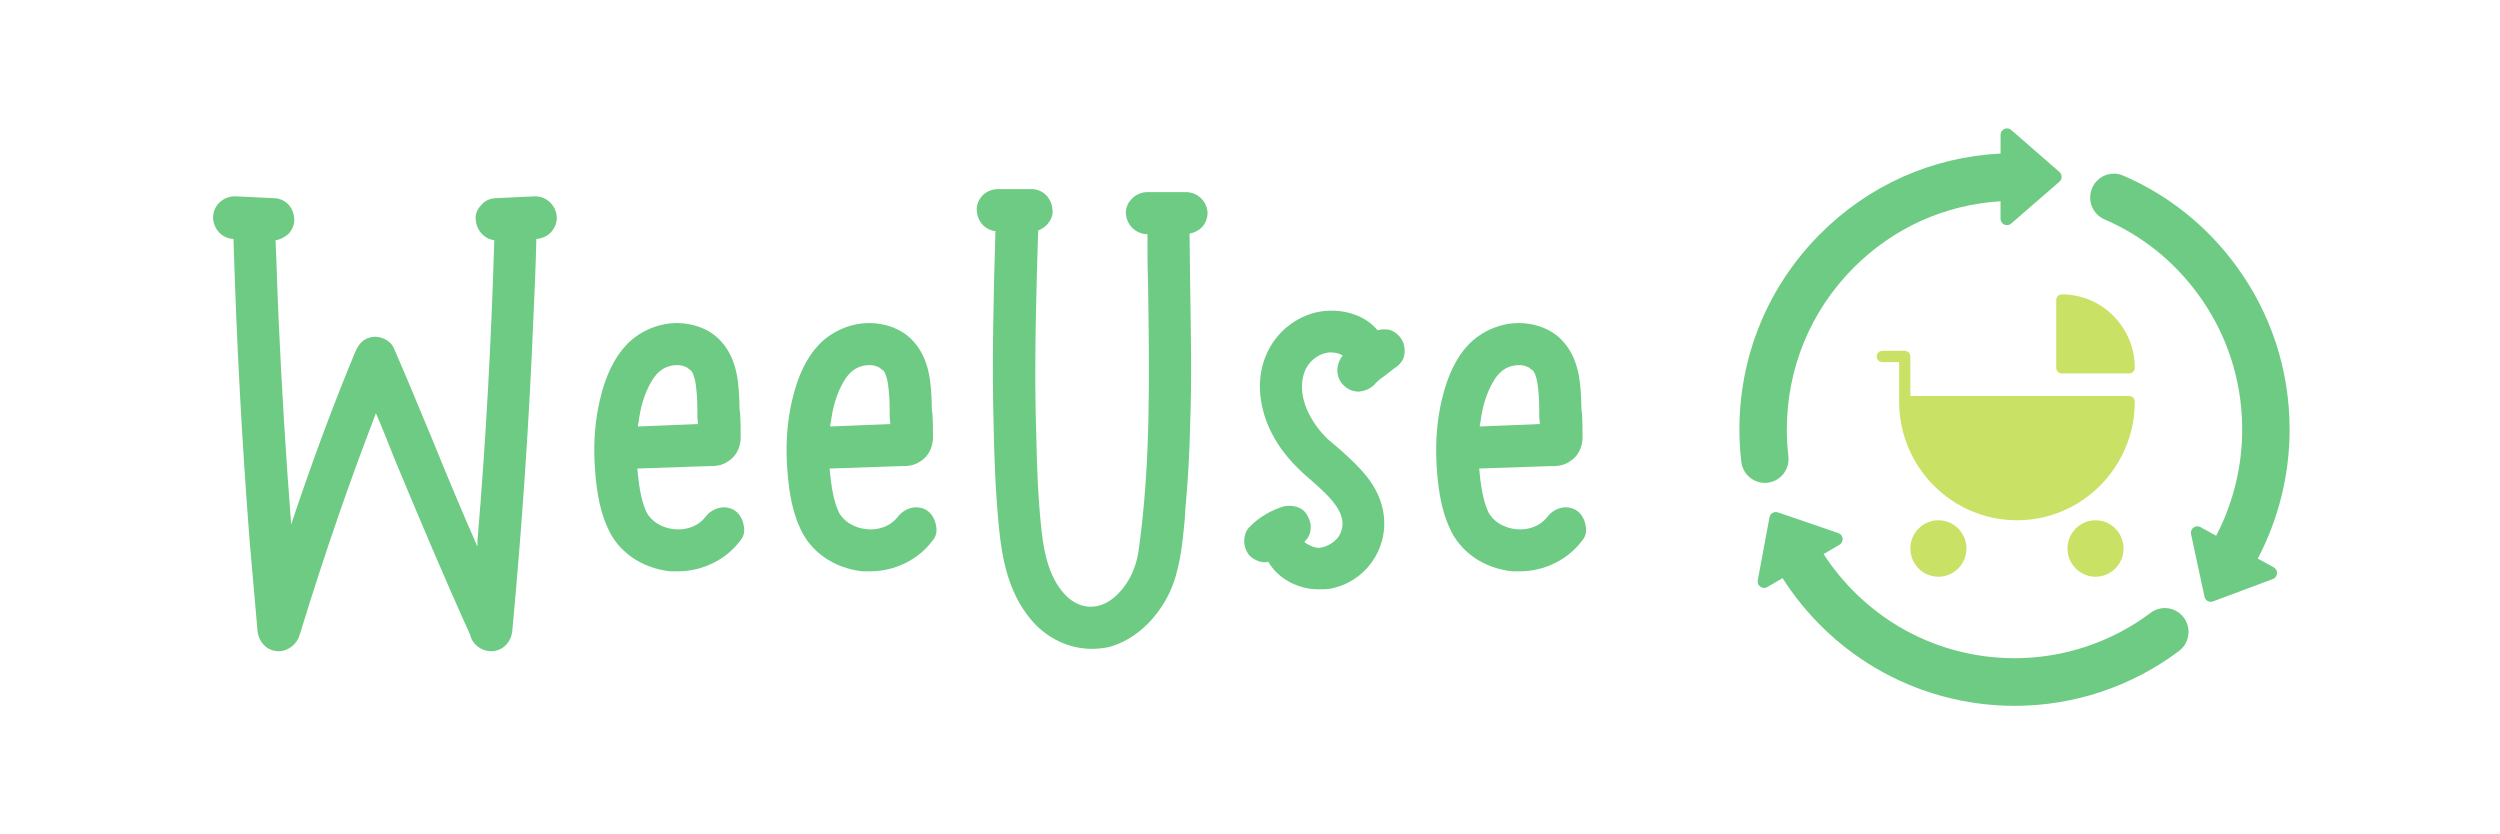
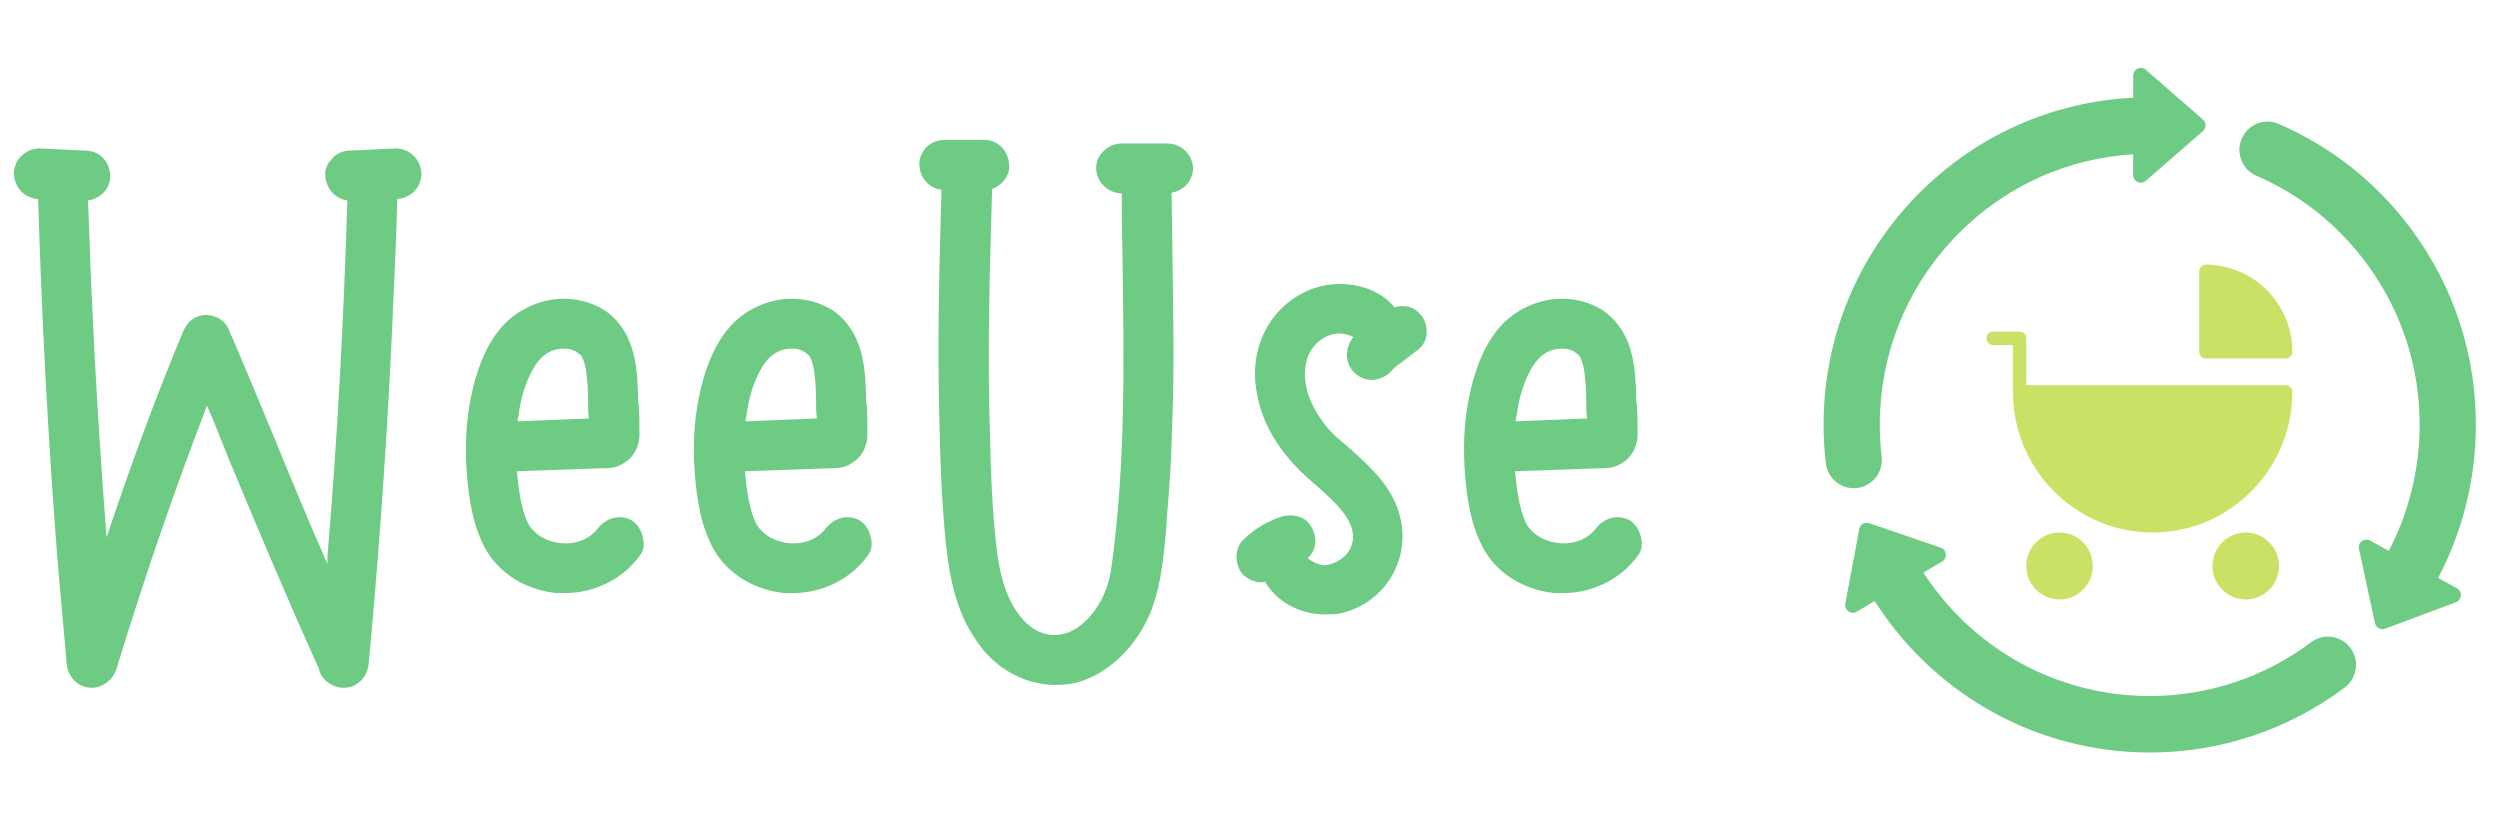
<svg xmlns="http://www.w3.org/2000/svg" width="600" zoomAndPan="magnify" viewBox="0 0 450 150" height="200" preserveAspectRatio="xMidYMid meet" version="1.0">
  <defs>
    <g />
    <clipPath id="id1">
-       <path d="M 376 31 L 412.141 31 L 412.141 109 L 376 109 Z M 376 31 " clip-rule="nonzero" />
+       <path d="M 403 21 L 445.672 21 L 445.672 114 L 403 114 Z M 403 21 " clip-rule="nonzero" />
    </clipPath>
    <clipPath id="id2">
-       <path d="M 313.094 23 L 372 23 L 372 87 L 313.094 87 Z M 313.094 23 " clip-rule="nonzero" />
+       <path d="M 328.242 12 L 398 12 L 398 88 L 328.242 88 Z M 328.242 12 " clip-rule="nonzero" />
    </clipPath>
    <clipPath id="id3">
-       <path d="M 316 92 L 394 92 L 394 127.051 L 316 127.051 Z M 316 92 " clip-rule="nonzero" />
+       <path d="M 332 94 L 425 94 L 425 135.457 L 332 135.457 Z M 332 94 " clip-rule="nonzero" />
    </clipPath>
    <clipPath id="id4">
-       <path d="M 343 93 L 354 93 L 354 103.816 L 343 103.816 Z M 343 93 " clip-rule="nonzero" />
+       <path d="M 364 95 L 377 95 L 377 107.91 L 364 107.91 Z M 364 95 " clip-rule="nonzero" />
    </clipPath>
    <clipPath id="id5">
-       <path d="M 372 93 L 383 93 L 383 103.816 L 372 103.816 Z M 372 93 " clip-rule="nonzero" />
+       <path d="M 398 95 L 411 95 L 411 107.91 L 398 107.91 Z M 398 95 " clip-rule="nonzero" />
    </clipPath>
    <clipPath id="id6">
-       <path d="M 337.805 63 L 384.262 63 L 384.262 94 L 337.805 94 Z M 337.805 63 " clip-rule="nonzero" />
+       <path d="M 357.539 59 L 412.617 59 L 412.617 96 L 357.539 96 Z M 357.539 59 " clip-rule="nonzero" />
    </clipPath>
    <clipPath id="id7">
-       <path d="M 370 52.98 L 384.262 52.98 L 384.262 68 L 370 68 Z M 370 52.98 " clip-rule="nonzero" />
+       <path d="M 395 47.637 L 412.617 47.637 L 412.617 65 L 395 65 Z M 395 47.637 " clip-rule="nonzero" />
    </clipPath>
  </defs>
  <g fill="#6dcb83" fill-opacity="1">
-     <g transform="translate(35.64609, 117.3299)">
+     <g transform="translate(-0.700758, 123.9302)">
      <g>
-         <path d="M 60.684 -81.992 L 53.758 -81.668 C 52.68 -81.668 51.598 -81.234 50.945 -80.367 C 50.297 -79.719 49.867 -78.746 49.973 -77.883 C 50.082 -75.934 51.488 -74.312 53.328 -74.094 C 52.785 -56.031 51.812 -37.859 50.297 -20.012 C 50.297 -19.688 50.297 -19.254 50.297 -18.93 C 47.484 -25.312 44.781 -31.801 42.188 -38.184 C 39.914 -43.594 37.641 -49.215 35.262 -54.625 C 34.613 -56.141 32.773 -56.898 31.367 -56.68 C 29.961 -56.465 28.988 -55.598 28.34 -54.086 C 24.336 -44.457 20.551 -34.289 16.766 -22.934 C 15.793 -35.371 15.035 -47.918 14.496 -60.035 C 14.277 -64.578 14.172 -69.336 13.953 -74.094 C 14.82 -74.203 15.578 -74.637 16.227 -75.176 C 16.98 -75.934 17.414 -77.016 17.309 -77.988 C 17.199 -80.043 15.684 -81.668 13.52 -81.668 L 6.598 -81.992 C 5.516 -81.992 4.543 -81.559 3.785 -80.801 C 3.027 -80.043 2.703 -79.07 2.703 -78.098 C 2.812 -76.043 4.328 -74.418 6.383 -74.312 C 6.922 -56.141 7.895 -37.75 9.301 -19.793 C 9.734 -14.496 10.277 -9.086 10.707 -3.785 C 10.926 -1.621 12.547 -0.109 14.496 -0.109 C 16.227 -0.109 17.848 -1.406 18.281 -3.027 C 18.281 -3.137 18.387 -3.246 18.387 -3.352 C 22.934 -18.172 27.477 -31.152 32.02 -42.941 C 33.207 -40.238 34.289 -37.426 35.371 -34.723 C 39.699 -24.336 44.242 -13.52 49 -3.027 C 49.324 -1.406 50.945 -0.109 52.785 -0.109 C 54.734 -0.109 56.355 -1.621 56.57 -3.785 C 58.301 -22.391 59.602 -41.32 60.359 -59.926 C 60.574 -64.578 60.789 -69.445 60.898 -74.312 C 61.98 -74.418 62.953 -74.852 63.602 -75.609 C 64.254 -76.367 64.578 -77.23 64.578 -78.207 C 64.469 -80.367 62.738 -81.992 60.684 -81.992 Z M 60.684 -81.992 " />
+         <path d="M 71.945 -97.211 L 63.738 -96.824 C 62.453 -96.824 61.172 -96.312 60.402 -95.285 C 59.633 -94.516 59.121 -93.363 59.25 -92.336 C 59.379 -90.027 61.043 -88.105 63.223 -87.848 C 62.582 -66.43 61.43 -44.887 59.633 -23.727 C 59.633 -23.34 59.633 -22.828 59.633 -22.441 C 56.301 -30.008 53.094 -37.703 50.016 -45.27 C 47.32 -51.684 44.629 -58.352 41.809 -64.762 C 41.039 -66.559 38.859 -67.457 37.191 -67.199 C 35.523 -66.945 34.371 -65.918 33.602 -64.121 C 28.855 -52.707 24.367 -40.652 19.879 -27.188 C 18.723 -41.938 17.824 -56.812 17.184 -71.176 C 16.93 -76.562 16.801 -82.203 16.543 -87.848 C 17.57 -87.977 18.469 -88.488 19.238 -89.129 C 20.133 -90.027 20.648 -91.309 20.52 -92.465 C 20.391 -94.902 18.594 -96.824 16.031 -96.824 L 7.824 -97.211 C 6.539 -97.211 5.387 -96.695 4.488 -95.797 C 3.59 -94.902 3.207 -93.746 3.207 -92.594 C 3.336 -90.156 5.129 -88.23 7.566 -88.105 C 8.207 -66.559 9.363 -44.758 11.027 -23.469 C 11.543 -17.184 12.184 -10.773 12.695 -4.488 C 12.953 -1.922 14.875 -0.129 17.184 -0.129 C 19.238 -0.129 21.16 -1.668 21.672 -3.59 C 21.672 -3.719 21.801 -3.848 21.801 -3.977 C 27.188 -21.547 32.574 -36.934 37.961 -50.914 C 39.371 -47.707 40.652 -44.371 41.938 -41.168 C 47.066 -28.855 52.453 -16.031 58.094 -3.59 C 58.48 -1.668 60.402 -0.129 62.582 -0.129 C 64.891 -0.129 66.816 -1.922 67.07 -4.488 C 69.125 -26.547 70.664 -48.988 71.559 -71.047 C 71.816 -76.562 72.074 -82.332 72.203 -88.105 C 73.484 -88.23 74.637 -88.746 75.406 -89.645 C 76.176 -90.539 76.562 -91.566 76.562 -92.719 C 76.434 -95.285 74.383 -97.211 71.945 -97.211 Z M 71.945 -97.211 " />
      </g>
    </g>
  </g>
  <g fill="#6dcb83" fill-opacity="1">
-     <g transform="translate(103.1403, 117.3299)">
+     <g transform="translate(79.32034, 123.9302)">
      <g>
-         <path d="M 30.719 -22.824 C 30.504 -24.012 29.855 -24.988 28.988 -25.527 C 27.258 -26.5 25.094 -25.961 23.797 -24.23 C 22.605 -22.715 20.551 -21.852 18.281 -22.066 C 16.008 -22.281 14.062 -23.473 13.195 -25.203 C 12.113 -27.582 11.789 -30.719 11.574 -32.992 L 24.23 -33.426 C 25.418 -33.426 26.719 -33.426 27.906 -34.289 C 29.207 -35.047 30.07 -36.562 30.18 -38.293 C 30.18 -39.914 30.18 -41.43 30.07 -43.051 C 29.961 -43.484 29.961 -44.023 29.961 -44.566 C 29.855 -48.137 29.637 -52.57 26.719 -55.816 C 24.77 -58.086 21.527 -59.277 18.281 -59.168 C 15.035 -59.059 11.789 -57.547 9.629 -55.273 C 7.465 -53.004 5.84 -49.648 4.867 -45.43 C 4.004 -41.859 3.676 -37.969 3.895 -33.855 C 4.109 -30.289 4.543 -26.07 6.164 -22.5 C 8.004 -18.062 12.332 -15.035 17.523 -14.496 C 18.062 -14.496 18.496 -14.496 18.93 -14.496 C 23.258 -14.496 27.582 -16.551 30.18 -20.121 C 30.828 -20.875 30.938 -21.852 30.719 -22.824 Z M 11.789 -41.211 C 12.113 -44.023 12.871 -46.512 14.062 -48.566 C 14.926 -50.082 15.902 -50.945 17.199 -51.379 C 18.062 -51.598 18.172 -51.598 19.039 -51.598 C 19.578 -51.598 20.121 -51.379 20.551 -51.164 C 20.66 -51.055 20.77 -50.945 20.984 -50.84 L 21.094 -50.73 C 21.199 -50.621 21.199 -50.621 21.309 -50.621 C 21.309 -50.516 21.309 -50.516 21.418 -50.406 C 21.852 -49.648 22.066 -48.566 22.176 -47.484 C 22.391 -45.754 22.391 -44.023 22.391 -42.293 L 22.5 -40.996 L 11.684 -40.562 C 11.684 -40.781 11.684 -40.996 11.789 -41.211 Z M 11.789 -41.211 " />
+         <path d="M 36.422 -27.059 C 36.164 -28.469 35.395 -29.625 34.371 -30.266 C 32.316 -31.418 29.754 -30.777 28.215 -28.727 C 26.805 -26.93 24.367 -25.906 21.672 -26.16 C 18.98 -26.418 16.672 -27.828 15.645 -29.883 C 14.363 -32.703 13.98 -36.422 13.723 -39.113 L 28.727 -39.629 C 30.137 -39.629 31.676 -39.629 33.086 -40.652 C 34.625 -41.551 35.652 -43.348 35.781 -45.398 C 35.781 -47.32 35.781 -49.117 35.652 -51.043 C 35.523 -51.555 35.523 -52.195 35.523 -52.836 C 35.395 -57.07 35.141 -62.328 31.676 -66.176 C 29.367 -68.867 25.52 -70.277 21.672 -70.148 C 17.824 -70.02 13.98 -68.227 11.414 -65.531 C 8.848 -62.84 6.926 -58.863 5.77 -53.863 C 4.746 -49.629 4.359 -45.016 4.617 -40.141 C 4.875 -35.91 5.387 -30.906 7.309 -26.676 C 9.488 -21.418 14.621 -17.824 20.777 -17.184 C 21.418 -17.184 21.93 -17.184 22.441 -17.184 C 27.574 -17.184 32.703 -19.621 35.781 -23.852 C 36.551 -24.75 36.68 -25.906 36.422 -27.059 Z M 13.98 -48.859 C 14.363 -52.195 15.262 -55.145 16.672 -57.582 C 17.699 -59.379 18.852 -60.402 20.391 -60.918 C 21.418 -61.172 21.547 -61.172 22.57 -61.172 C 23.211 -61.172 23.852 -60.918 24.367 -60.66 C 24.496 -60.531 24.621 -60.402 24.879 -60.273 L 25.008 -60.148 C 25.137 -60.02 25.137 -60.02 25.266 -60.02 C 25.266 -59.891 25.266 -59.891 25.391 -59.762 C 25.906 -58.863 26.16 -57.582 26.289 -56.301 C 26.547 -54.246 26.547 -52.195 26.547 -50.145 L 26.676 -48.605 L 13.852 -48.09 C 13.852 -48.348 13.852 -48.605 13.98 -48.859 Z M 13.98 -48.859 " />
      </g>
    </g>
  </g>
  <g fill="#6dcb83" fill-opacity="1">
-     <g transform="translate(137.7527, 117.3299)">
+     <g transform="translate(120.3568, 123.9302)">
      <g>
-         <path d="M 30.719 -22.824 C 30.504 -24.012 29.855 -24.988 28.988 -25.527 C 27.258 -26.5 25.094 -25.961 23.797 -24.23 C 22.605 -22.715 20.551 -21.852 18.281 -22.066 C 16.008 -22.281 14.062 -23.473 13.195 -25.203 C 12.113 -27.582 11.789 -30.719 11.574 -32.992 L 24.23 -33.426 C 25.418 -33.426 26.719 -33.426 27.906 -34.289 C 29.207 -35.047 30.07 -36.562 30.18 -38.293 C 30.18 -39.914 30.18 -41.43 30.07 -43.051 C 29.961 -43.484 29.961 -44.023 29.961 -44.566 C 29.855 -48.137 29.637 -52.57 26.719 -55.816 C 24.77 -58.086 21.527 -59.277 18.281 -59.168 C 15.035 -59.059 11.789 -57.547 9.629 -55.273 C 7.465 -53.004 5.84 -49.648 4.867 -45.43 C 4.004 -41.859 3.676 -37.969 3.895 -33.855 C 4.109 -30.289 4.543 -26.07 6.164 -22.5 C 8.004 -18.062 12.332 -15.035 17.523 -14.496 C 18.062 -14.496 18.496 -14.496 18.93 -14.496 C 23.258 -14.496 27.582 -16.551 30.18 -20.121 C 30.828 -20.875 30.938 -21.852 30.719 -22.824 Z M 11.789 -41.211 C 12.113 -44.023 12.871 -46.512 14.062 -48.566 C 14.926 -50.082 15.902 -50.945 17.199 -51.379 C 18.062 -51.598 18.172 -51.598 19.039 -51.598 C 19.578 -51.598 20.121 -51.379 20.551 -51.164 C 20.66 -51.055 20.77 -50.945 20.984 -50.84 L 21.094 -50.73 C 21.199 -50.621 21.199 -50.621 21.309 -50.621 C 21.309 -50.516 21.309 -50.516 21.418 -50.406 C 21.852 -49.648 22.066 -48.566 22.176 -47.484 C 22.391 -45.754 22.391 -44.023 22.391 -42.293 L 22.5 -40.996 L 11.684 -40.562 C 11.684 -40.781 11.684 -40.996 11.789 -41.211 Z M 11.789 -41.211 " />
+         <path d="M 36.422 -27.059 C 36.164 -28.469 35.395 -29.625 34.371 -30.266 C 32.316 -31.418 29.754 -30.777 28.215 -28.727 C 26.805 -26.93 24.367 -25.906 21.672 -26.16 C 18.98 -26.418 16.672 -27.828 15.645 -29.883 C 14.363 -32.703 13.98 -36.422 13.723 -39.113 L 28.727 -39.629 C 30.137 -39.629 31.676 -39.629 33.086 -40.652 C 34.625 -41.551 35.652 -43.348 35.781 -45.398 C 35.781 -47.32 35.781 -49.117 35.652 -51.043 C 35.523 -51.555 35.523 -52.195 35.523 -52.836 C 35.395 -57.07 35.141 -62.328 31.676 -66.176 C 29.367 -68.867 25.52 -70.277 21.672 -70.148 C 17.824 -70.02 13.98 -68.227 11.414 -65.531 C 8.848 -62.84 6.926 -58.863 5.77 -53.863 C 4.746 -49.629 4.359 -45.016 4.617 -40.141 C 4.875 -35.91 5.387 -30.906 7.309 -26.676 C 9.488 -21.418 14.621 -17.824 20.777 -17.184 C 21.418 -17.184 21.93 -17.184 22.441 -17.184 C 27.574 -17.184 32.703 -19.621 35.781 -23.852 C 36.551 -24.75 36.68 -25.906 36.422 -27.059 Z M 13.98 -48.859 C 14.363 -52.195 15.262 -55.145 16.672 -57.582 C 17.699 -59.379 18.852 -60.402 20.391 -60.918 C 21.418 -61.172 21.547 -61.172 22.57 -61.172 C 23.211 -61.172 23.852 -60.918 24.367 -60.66 C 24.496 -60.531 24.621 -60.402 24.879 -60.273 L 25.008 -60.148 C 25.137 -60.02 25.137 -60.02 25.266 -60.02 C 25.266 -59.891 25.266 -59.891 25.391 -59.762 C 25.906 -58.863 26.16 -57.582 26.289 -56.301 C 26.547 -54.246 26.547 -52.195 26.547 -50.145 L 26.676 -48.605 L 13.852 -48.09 C 13.852 -48.348 13.852 -48.605 13.98 -48.859 Z M 13.98 -48.859 " />
      </g>
    </g>
  </g>
  <g fill="#6dcb83" fill-opacity="1">
-     <g transform="translate(172.3651, 117.3299)">
+     <g transform="translate(161.3933, 123.9302)">
      <g>
-         <path d="M 6.816 -75.719 C 6.488 -64.793 6.164 -52.57 6.488 -40.672 C 6.598 -35.156 6.816 -28.664 7.465 -22.176 C 8.004 -16.875 9.086 -10.816 13.09 -5.949 C 15.902 -2.488 20.012 -0.539 24.121 -0.539 C 25.203 -0.539 26.285 -0.648 27.258 -0.867 C 31.691 -2.055 35.695 -5.625 38.074 -10.492 C 40.023 -14.602 40.453 -19.254 40.887 -23.797 C 40.887 -24.336 40.996 -24.988 40.996 -25.637 C 41.43 -30.395 41.754 -35.48 41.859 -40.887 C 42.188 -49.434 41.969 -58.195 41.859 -66.633 C 41.859 -69.445 41.754 -72.363 41.754 -75.285 C 42.512 -75.395 43.375 -75.824 43.918 -76.367 C 44.672 -77.125 44.996 -78.098 44.996 -79.07 C 44.891 -81.125 43.16 -82.75 41.105 -82.75 L 34.18 -82.75 C 33.098 -82.75 32.125 -82.316 31.367 -81.559 C 30.613 -80.801 30.289 -79.938 30.289 -78.961 C 30.395 -76.801 32.125 -75.176 34.18 -75.176 C 34.18 -72.148 34.18 -69.227 34.289 -66.199 C 34.504 -50.297 34.832 -33.965 32.559 -18.062 C 32.02 -14.496 30.289 -11.359 27.691 -9.41 C 25.203 -7.57 22.176 -7.68 19.793 -9.844 C 16.551 -12.871 15.578 -17.738 15.145 -21.527 C 14.496 -27.367 14.277 -33.098 14.172 -38.617 C 13.738 -51.273 14.172 -64.254 14.496 -75.824 C 15.035 -76.043 15.578 -76.367 16.117 -76.906 C 16.766 -77.664 17.199 -78.531 17.09 -79.504 C 16.98 -81.668 15.359 -83.289 13.305 -83.289 L 7.246 -83.289 C 6.164 -83.289 5.191 -82.855 4.434 -82.102 C 3.785 -81.344 3.352 -80.367 3.461 -79.395 C 3.57 -77.449 4.977 -75.934 6.816 -75.719 Z M 6.816 -75.719 " />
+         <path d="M 8.078 -89.77 C 7.695 -76.816 7.309 -62.328 7.695 -48.219 C 7.824 -41.68 8.078 -33.984 8.848 -26.289 C 9.488 -20.008 10.773 -12.824 15.516 -7.055 C 18.852 -2.949 23.727 -0.641 28.598 -0.641 C 29.883 -0.641 31.164 -0.77 32.316 -1.027 C 37.574 -2.438 42.32 -6.668 45.141 -12.441 C 47.449 -17.312 47.965 -22.828 48.477 -28.215 C 48.477 -28.855 48.605 -29.625 48.605 -30.395 C 49.117 -36.035 49.504 -42.062 49.629 -48.477 C 50.016 -58.609 49.758 -68.996 49.629 -79 C 49.629 -82.332 49.504 -85.797 49.504 -89.258 C 50.398 -89.387 51.426 -89.898 52.066 -90.539 C 52.965 -91.438 53.352 -92.594 53.352 -93.746 C 53.223 -96.184 51.168 -98.105 48.734 -98.105 L 40.523 -98.105 C 39.242 -98.105 38.09 -97.594 37.191 -96.695 C 36.293 -95.797 35.91 -94.773 35.91 -93.617 C 36.035 -91.055 38.09 -89.129 40.523 -89.129 C 40.523 -85.539 40.523 -82.078 40.652 -78.484 C 40.91 -59.633 41.293 -40.27 38.602 -21.418 C 37.961 -17.184 35.91 -13.465 32.832 -11.156 C 29.883 -8.977 26.289 -9.105 23.469 -11.672 C 19.621 -15.262 18.469 -21.031 17.953 -25.52 C 17.184 -32.445 16.93 -39.242 16.801 -45.785 C 16.285 -60.789 16.801 -76.176 17.184 -89.898 C 17.824 -90.156 18.469 -90.539 19.109 -91.184 C 19.879 -92.078 20.391 -93.105 20.262 -94.258 C 20.133 -96.824 18.211 -98.75 15.773 -98.75 L 8.594 -98.75 C 7.309 -98.75 6.156 -98.234 5.258 -97.336 C 4.488 -96.441 3.977 -95.285 4.105 -94.133 C 4.23 -91.824 5.898 -90.027 8.078 -89.77 Z M 8.078 -89.77 " />
      </g>
    </g>
  </g>
  <g fill="#6dcb83" fill-opacity="1">
-     <g transform="translate(220.9306, 117.3299)">
+     <g transform="translate(218.9726, 123.9302)">
      <g>
-         <path d="M 31.367 -56.246 C 30.828 -57.113 29.961 -57.762 29.098 -57.977 C 28.34 -58.086 27.691 -58.086 27.043 -57.871 C 24.012 -61.547 18.281 -62.195 14.277 -60.574 C 8.547 -58.301 5.191 -52.461 5.949 -45.973 C 6.598 -40.562 9.41 -35.805 14.387 -31.477 L 15.145 -30.828 C 18.715 -27.691 21.852 -24.664 20.336 -21.309 C 19.793 -20.012 18.062 -18.82 16.441 -18.715 C 15.578 -18.715 14.277 -19.363 13.844 -19.793 C 14.062 -20.012 14.277 -20.227 14.496 -20.551 C 15.035 -21.418 15.145 -22.605 14.82 -23.582 C 14.496 -24.555 13.953 -25.418 13.09 -25.852 C 12.113 -26.285 11.141 -26.395 10.168 -26.176 C 7.895 -25.527 5.734 -24.23 4.109 -22.605 C 3.352 -21.957 3.027 -20.875 3.027 -19.902 C 3.027 -18.93 3.461 -17.848 4.109 -17.199 C 4.977 -16.441 5.949 -16.117 6.816 -16.117 C 7.031 -16.117 7.141 -16.117 7.355 -16.227 C 9.086 -13.195 12.656 -11.25 16.441 -11.25 C 17.199 -11.25 17.848 -11.25 18.496 -11.359 C 24.77 -12.547 28.988 -18.387 28.125 -24.77 C 27.367 -30.07 23.688 -33.316 20.227 -36.453 C 19.469 -37.102 18.82 -37.641 18.062 -38.293 C 15.145 -41.105 12.332 -45.863 13.844 -50.297 C 14.496 -52.137 16.117 -53.543 18.062 -53.867 C 19.039 -53.977 20.121 -53.758 20.77 -53.328 C 20.121 -52.57 19.793 -51.598 19.793 -50.621 C 19.793 -49.648 20.227 -48.566 20.984 -47.918 C 21.742 -47.16 22.715 -46.836 23.688 -46.836 C 24.664 -46.945 25.527 -47.27 26.285 -47.918 C 26.824 -48.566 27.477 -49.109 28.125 -49.543 C 28.773 -50.082 29.422 -50.516 30.07 -51.055 C 30.938 -51.598 31.586 -52.352 31.801 -53.219 C 32.02 -54.191 31.91 -55.383 31.367 -56.246 Z M 31.367 -56.246 " />
+         <path d="M 37.191 -66.688 C 36.551 -67.715 35.523 -68.484 34.496 -68.738 C 33.602 -68.867 32.832 -68.867 32.062 -68.609 C 28.469 -72.973 21.672 -73.742 16.93 -71.816 C 10.133 -69.125 6.156 -62.199 7.055 -54.504 C 7.824 -48.09 11.156 -42.449 17.055 -37.32 L 17.953 -36.551 C 22.188 -32.832 25.906 -29.238 24.109 -25.266 C 23.469 -23.727 21.418 -22.316 19.492 -22.188 C 18.469 -22.188 16.93 -22.957 16.414 -23.469 C 16.672 -23.727 16.93 -23.98 17.184 -24.367 C 17.824 -25.391 17.953 -26.805 17.57 -27.957 C 17.184 -29.113 16.543 -30.137 15.516 -30.652 C 14.363 -31.164 13.211 -31.293 12.055 -31.035 C 9.363 -30.266 6.797 -28.727 4.875 -26.805 C 3.977 -26.035 3.59 -24.75 3.59 -23.598 C 3.59 -22.441 4.105 -21.16 4.875 -20.391 C 5.898 -19.492 7.055 -19.109 8.078 -19.109 C 8.336 -19.109 8.465 -19.109 8.719 -19.238 C 10.773 -15.645 15.004 -13.336 19.492 -13.336 C 20.391 -13.336 21.16 -13.336 21.93 -13.465 C 29.367 -14.875 34.371 -21.801 33.344 -29.367 C 32.445 -35.652 28.086 -39.5 23.98 -43.219 C 23.082 -43.988 22.316 -44.629 21.418 -45.398 C 17.953 -48.734 14.621 -54.375 16.414 -59.633 C 17.184 -61.812 19.109 -63.48 21.418 -63.867 C 22.57 -63.992 23.852 -63.738 24.621 -63.223 C 23.852 -62.328 23.469 -61.172 23.469 -60.02 C 23.469 -58.863 23.98 -57.582 24.879 -56.812 C 25.777 -55.914 26.93 -55.531 28.086 -55.531 C 29.238 -55.656 30.266 -56.043 31.164 -56.812 C 31.805 -57.582 32.574 -58.223 33.344 -58.734 C 34.113 -59.379 34.883 -59.891 35.652 -60.531 C 36.68 -61.172 37.449 -62.07 37.703 -63.098 C 37.961 -64.25 37.832 -65.66 37.191 -66.688 Z M 37.191 -66.688 " />
      </g>
    </g>
  </g>
  <g fill="#6dcb83" fill-opacity="1">
-     <g transform="translate(254.6777, 117.3299)">
+     <g transform="translate(258.9831, 123.9302)">
      <g>
-         <path d="M 30.719 -22.824 C 30.504 -24.012 29.855 -24.988 28.988 -25.527 C 27.258 -26.5 25.094 -25.961 23.797 -24.23 C 22.605 -22.715 20.551 -21.852 18.281 -22.066 C 16.008 -22.281 14.062 -23.473 13.195 -25.203 C 12.113 -27.582 11.789 -30.719 11.574 -32.992 L 24.23 -33.426 C 25.418 -33.426 26.719 -33.426 27.906 -34.289 C 29.207 -35.047 30.07 -36.562 30.18 -38.293 C 30.18 -39.914 30.18 -41.43 30.07 -43.051 C 29.961 -43.484 29.961 -44.023 29.961 -44.566 C 29.855 -48.137 29.637 -52.57 26.719 -55.816 C 24.77 -58.086 21.527 -59.277 18.281 -59.168 C 15.035 -59.059 11.789 -57.547 9.629 -55.273 C 7.465 -53.004 5.84 -49.648 4.867 -45.43 C 4.004 -41.859 3.676 -37.969 3.895 -33.855 C 4.109 -30.289 4.543 -26.07 6.164 -22.5 C 8.004 -18.062 12.332 -15.035 17.523 -14.496 C 18.062 -14.496 18.496 -14.496 18.93 -14.496 C 23.258 -14.496 27.582 -16.551 30.18 -20.121 C 30.828 -20.875 30.938 -21.852 30.719 -22.824 Z M 11.789 -41.211 C 12.113 -44.023 12.871 -46.512 14.062 -48.566 C 14.926 -50.082 15.902 -50.945 17.199 -51.379 C 18.062 -51.598 18.172 -51.598 19.039 -51.598 C 19.578 -51.598 20.121 -51.379 20.551 -51.164 C 20.66 -51.055 20.77 -50.945 20.984 -50.84 L 21.094 -50.73 C 21.199 -50.621 21.199 -50.621 21.309 -50.621 C 21.309 -50.516 21.309 -50.516 21.418 -50.406 C 21.852 -49.648 22.066 -48.566 22.176 -47.484 C 22.391 -45.754 22.391 -44.023 22.391 -42.293 L 22.5 -40.996 L 11.684 -40.562 C 11.684 -40.781 11.684 -40.996 11.789 -41.211 Z M 11.789 -41.211 " />
+         <path d="M 36.422 -27.059 C 36.164 -28.469 35.395 -29.625 34.371 -30.266 C 32.316 -31.418 29.754 -30.777 28.215 -28.727 C 26.805 -26.93 24.367 -25.906 21.672 -26.16 C 18.98 -26.418 16.672 -27.828 15.645 -29.883 C 14.363 -32.703 13.98 -36.422 13.723 -39.113 L 28.727 -39.629 C 30.137 -39.629 31.676 -39.629 33.086 -40.652 C 34.625 -41.551 35.652 -43.348 35.781 -45.398 C 35.781 -47.32 35.781 -49.117 35.652 -51.043 C 35.523 -51.555 35.523 -52.195 35.523 -52.836 C 35.395 -57.07 35.141 -62.328 31.676 -66.176 C 29.367 -68.867 25.52 -70.277 21.672 -70.148 C 17.824 -70.02 13.98 -68.227 11.414 -65.531 C 8.848 -62.84 6.926 -58.863 5.77 -53.863 C 4.746 -49.629 4.359 -45.016 4.617 -40.141 C 4.875 -35.91 5.387 -30.906 7.309 -26.676 C 9.488 -21.418 14.621 -17.824 20.777 -17.184 C 21.418 -17.184 21.93 -17.184 22.441 -17.184 C 27.574 -17.184 32.703 -19.621 35.781 -23.852 C 36.551 -24.75 36.68 -25.906 36.422 -27.059 Z M 13.98 -48.859 C 14.363 -52.195 15.262 -55.145 16.672 -57.582 C 17.699 -59.379 18.852 -60.402 20.391 -60.918 C 21.418 -61.172 21.547 -61.172 22.57 -61.172 C 23.211 -61.172 23.852 -60.918 24.367 -60.66 C 24.496 -60.531 24.621 -60.402 24.879 -60.273 L 25.008 -60.148 C 25.137 -60.02 25.137 -60.02 25.266 -60.02 C 25.266 -59.891 25.266 -59.891 25.391 -59.762 C 25.906 -58.863 26.16 -57.582 26.289 -56.301 C 26.547 -54.246 26.547 -52.195 26.547 -50.145 L 26.676 -48.605 L 13.852 -48.09 C 13.852 -48.348 13.852 -48.605 13.98 -48.859 Z M 13.98 -48.859 " />
      </g>
    </g>
  </g>
  <g clip-path="url(#id1)">
-     <path fill="#6dcb83" d="M 409.262 102.117 L 406.398 100.547 C 410.152 93.418 412.129 85.426 412.129 77.312 C 412.129 66.578 408.773 56.352 402.434 47.75 C 397.148 40.578 390.199 35.059 382.152 31.598 C 379.852 30.609 377.203 31.848 376.438 34.238 C 375.762 36.34 376.789 38.617 378.812 39.488 C 385.461 42.355 391.203 46.918 395.574 52.852 C 400.82 59.969 403.594 68.426 403.594 77.312 C 403.594 83.988 401.977 90.562 398.91 96.434 L 396.07 94.871 C 395.203 94.395 394.176 95.164 394.387 96.137 L 396.812 107.41 C 396.961 108.102 397.688 108.5 398.348 108.254 L 409.109 104.227 C 410.035 103.879 410.129 102.598 409.262 102.117 " fill-opacity="1" fill-rule="nonzero" />
+     <path fill="#6dcb83" d="M 442.254 105.895 L 438.863 104.031 C 443.312 95.582 445.656 86.105 445.656 76.484 C 445.656 63.758 441.68 51.637 434.16 41.434 C 427.895 32.934 419.656 26.387 410.113 22.285 C 407.387 21.113 404.25 22.582 403.34 25.414 C 402.539 27.91 403.758 30.609 406.156 31.641 C 414.039 35.039 420.848 40.453 426.027 47.484 C 432.25 55.922 435.539 65.949 435.539 76.484 C 435.539 84.402 433.621 92.195 429.984 99.152 L 426.621 97.305 C 425.59 96.738 424.375 97.648 424.621 98.801 L 427.5 112.172 C 427.676 112.988 428.535 113.461 429.316 113.168 L 442.078 108.395 C 443.176 107.98 443.285 106.461 442.254 105.895 " fill-opacity="1" fill-rule="nonzero" />
  </g>
  <g clip-path="url(#id2)">
-     <path fill="#6dcb83" d="M 318.566 86.824 C 320.715 86.359 322.168 84.336 321.91 82.145 C 321.727 80.543 321.629 78.926 321.629 77.312 C 321.629 66.316 325.895 55.98 333.633 48.207 C 340.777 41.027 350.098 36.832 360.098 36.227 L 360.094 39.371 C 360.094 40.367 361.258 40.902 362.004 40.25 L 370.695 32.707 C 371.227 32.246 371.227 31.414 370.695 30.953 L 362.02 23.395 C 361.27 22.742 360.105 23.277 360.105 24.27 L 360.102 27.637 C 347.82 28.25 336.355 33.344 327.598 42.145 C 318.246 51.535 313.094 64.027 313.094 77.312 C 313.094 79.25 313.207 81.188 313.434 83.113 C 313.723 85.629 316.102 87.352 318.566 86.824 " fill-opacity="1" fill-rule="nonzero" />
+     <path fill="#6dcb83" d="M 334.73 87.762 C 337.277 87.215 339 84.812 338.695 82.215 C 338.473 80.312 338.363 78.398 338.363 76.484 C 338.363 63.449 343.418 51.195 352.594 41.977 C 361.062 33.469 372.113 28.492 383.969 27.773 L 383.965 31.504 C 383.965 32.684 385.344 33.316 386.23 32.543 L 396.531 23.602 C 397.164 23.055 397.164 22.07 396.535 21.52 L 386.246 12.562 C 385.359 11.789 383.977 12.422 383.977 13.598 L 383.977 17.594 C 369.41 18.316 355.824 24.359 345.438 34.789 C 334.352 45.926 328.242 60.734 328.242 76.484 C 328.242 78.781 328.379 81.082 328.641 83.363 C 328.988 86.348 331.805 88.391 334.73 87.762 " fill-opacity="1" fill-rule="nonzero" />
  </g>
  <g clip-path="url(#id3)">
-     <path fill="#6dcb83" d="M 387.133 110.297 C 380.078 115.594 371.504 118.477 362.613 118.477 C 355.289 118.477 348.105 116.516 341.836 112.805 C 336.363 109.562 331.703 105.066 328.242 99.73 L 331.098 98.055 C 331.953 97.555 331.828 96.273 330.891 95.953 L 320.02 92.23 C 319.352 92.004 318.641 92.422 318.508 93.117 L 316.398 104.457 C 316.219 105.434 317.262 106.172 318.117 105.672 L 320.863 104.062 C 325.062 110.656 330.777 116.207 337.504 120.188 C 345.086 124.676 353.766 127.051 362.613 127.051 C 373.34 127.051 383.684 123.578 392.199 117.195 C 394.227 115.676 394.527 112.75 392.832 110.867 C 391.359 109.234 388.891 108.977 387.133 110.297 " fill-opacity="1" fill-rule="nonzero" />
+     <path fill="#6dcb83" d="M 416.023 115.59 C 407.66 121.875 397.496 125.289 386.949 125.289 C 378.27 125.289 369.75 122.965 362.32 118.562 C 355.828 114.723 350.301 109.395 346.203 103.062 L 349.586 101.078 C 350.602 100.484 350.449 98.965 349.34 98.586 L 336.453 94.172 C 335.66 93.902 334.816 94.398 334.664 95.223 L 332.16 108.668 C 331.945 109.824 333.184 110.703 334.199 110.109 L 337.453 108.199 C 342.43 116.02 349.207 122.598 357.18 127.32 C 366.168 132.641 376.465 135.453 386.949 135.453 C 399.672 135.453 411.934 131.34 422.031 123.77 C 424.43 121.973 424.785 118.5 422.777 116.27 C 421.035 114.336 418.105 114.027 416.023 115.59 " fill-opacity="1" fill-rule="nonzero" />
  </g>
  <g clip-path="url(#id4)">
-     <path fill="#c9e265" d="M 348.914 93.648 C 346.129 93.648 343.867 95.93 343.867 98.73 C 343.867 101.535 346.129 103.812 348.914 103.812 C 351.699 103.812 353.965 101.535 353.965 98.73 C 353.965 95.93 351.699 93.648 348.914 93.648 Z M 348.914 93.648 " fill-opacity="1" fill-rule="nonzero" />
+     <path fill="#c9e265" d="M 370.711 95.852 C 367.41 95.852 364.723 98.555 364.723 101.879 C 364.723 105.203 367.41 107.906 370.711 107.906 C 374.012 107.906 376.699 105.203 376.699 101.879 C 376.699 98.555 374.012 95.852 370.711 95.852 Z M 370.711 95.852 " fill-opacity="1" fill-rule="nonzero" />
  </g>
  <g clip-path="url(#id5)">
-     <path fill="#c9e265" d="M 377.191 93.648 C 374.406 93.648 372.145 95.93 372.145 98.73 C 372.145 101.535 374.406 103.812 377.191 103.812 C 379.977 103.812 382.242 101.535 382.242 98.73 C 382.242 95.93 379.977 93.648 377.191 93.648 Z M 377.191 93.648 " fill-opacity="1" fill-rule="nonzero" />
+     <path fill="#c9e265" d="M 404.238 95.852 C 400.934 95.852 398.25 98.555 398.25 101.879 C 398.25 105.203 400.934 107.906 404.238 107.906 C 407.539 107.906 410.223 105.203 410.223 101.879 C 410.223 98.555 407.539 95.852 404.238 95.852 Z M 404.238 95.852 " fill-opacity="1" fill-rule="nonzero" />
  </g>
  <g clip-path="url(#id6)">
-     <path fill="#c9e265" d="M 383.25 71.281 L 343.867 71.281 L 343.867 64.168 C 343.867 63.605 343.414 63.148 342.855 63.148 L 338.816 63.148 C 338.258 63.148 337.805 63.605 337.805 64.168 C 337.805 64.727 338.258 65.184 338.816 65.184 L 341.848 65.184 L 341.848 72.301 C 341.848 84.07 351.359 93.648 363.055 93.648 C 374.746 93.648 384.262 84.07 384.262 72.301 C 384.262 71.738 383.809 71.281 383.25 71.281 Z M 383.25 71.281 " fill-opacity="1" fill-rule="nonzero" />
+     <path fill="#c9e265" d="M 411.422 69.336 L 364.723 69.336 L 364.723 60.898 C 364.723 60.234 364.188 59.695 363.527 59.695 L 358.738 59.695 C 358.078 59.695 357.539 60.234 357.539 60.898 C 357.539 61.566 358.078 62.105 358.738 62.105 L 362.328 62.105 L 362.328 70.543 C 362.328 84.5 373.609 95.852 387.473 95.852 C 401.336 95.852 412.617 84.5 412.617 70.543 C 412.617 69.879 412.082 69.336 411.422 69.336 Z M 411.422 69.336 " fill-opacity="1" fill-rule="nonzero" />
  </g>
  <g clip-path="url(#id7)">
-     <path fill="#c9e265" d="M 371.133 67.215 L 383.25 67.215 C 383.809 67.215 384.262 66.762 384.262 66.199 C 384.262 58.914 378.371 52.984 371.133 52.984 C 370.574 52.984 370.121 53.441 370.121 54 L 370.121 66.199 C 370.121 66.762 370.574 67.215 371.133 67.215 Z M 371.133 67.215 " fill-opacity="1" fill-rule="nonzero" />
+     <path fill="#c9e265" d="M 397.051 64.516 L 411.422 64.516 C 412.082 64.516 412.617 63.977 412.617 63.312 C 412.617 54.672 405.637 47.641 397.051 47.641 C 396.391 47.641 395.855 48.184 395.855 48.848 L 395.855 63.312 C 395.855 63.977 396.391 64.516 397.051 64.516 Z M 397.051 64.516 " fill-opacity="1" fill-rule="nonzero" />
  </g>
</svg>
